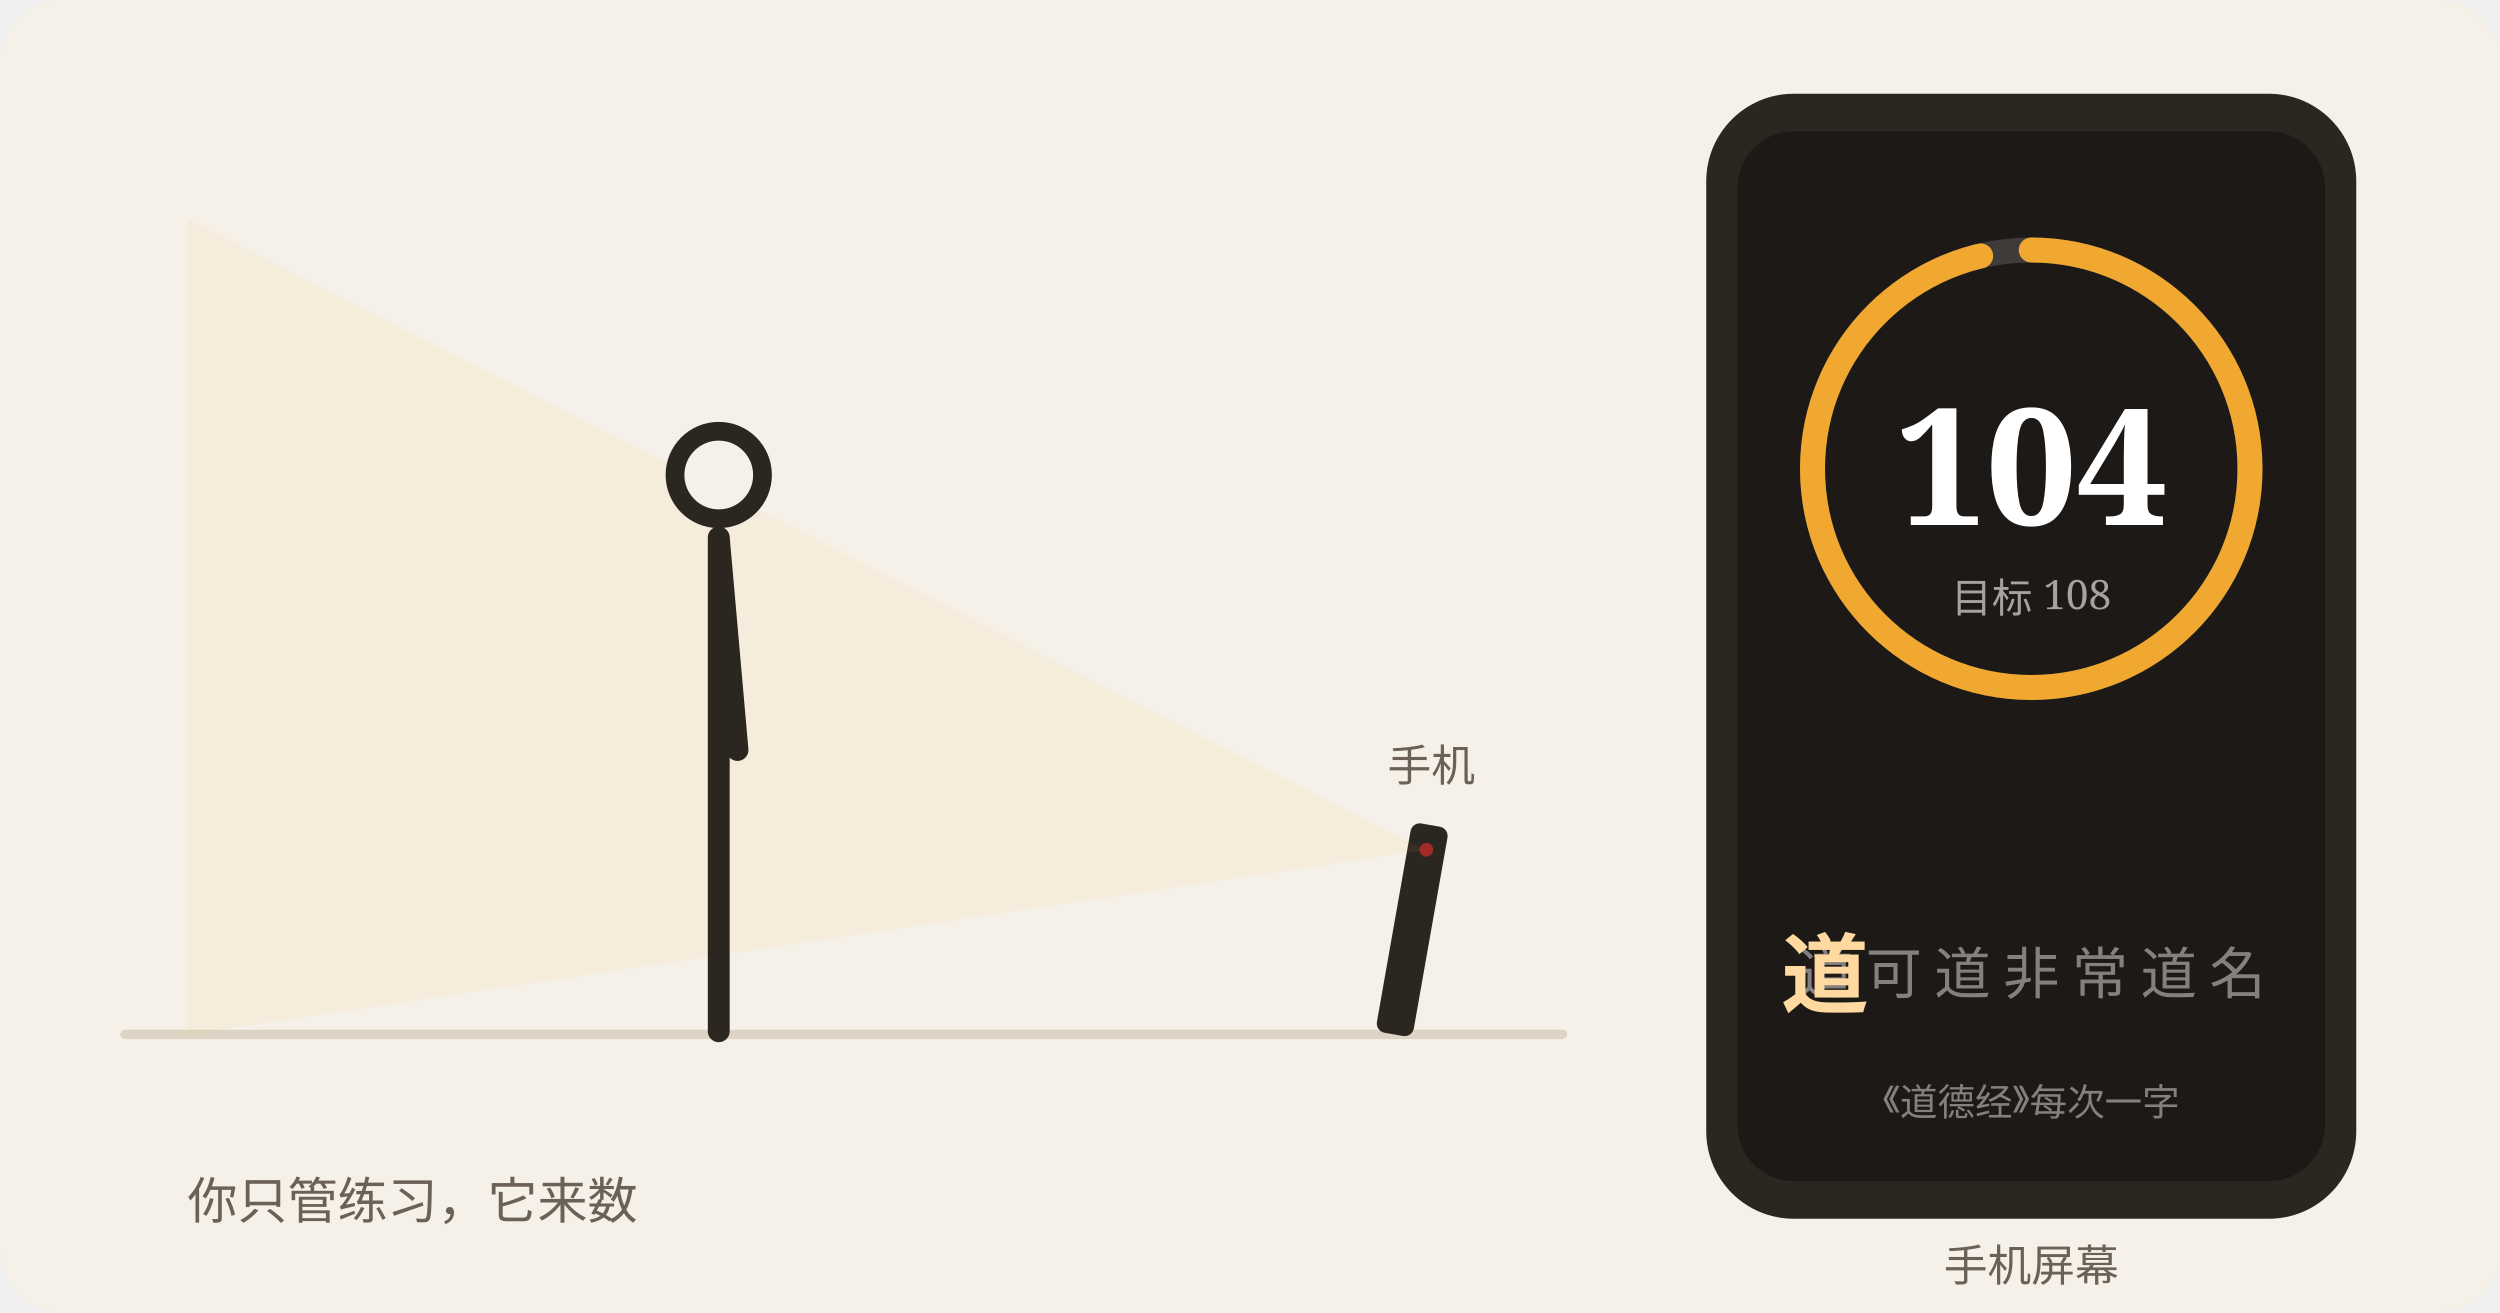
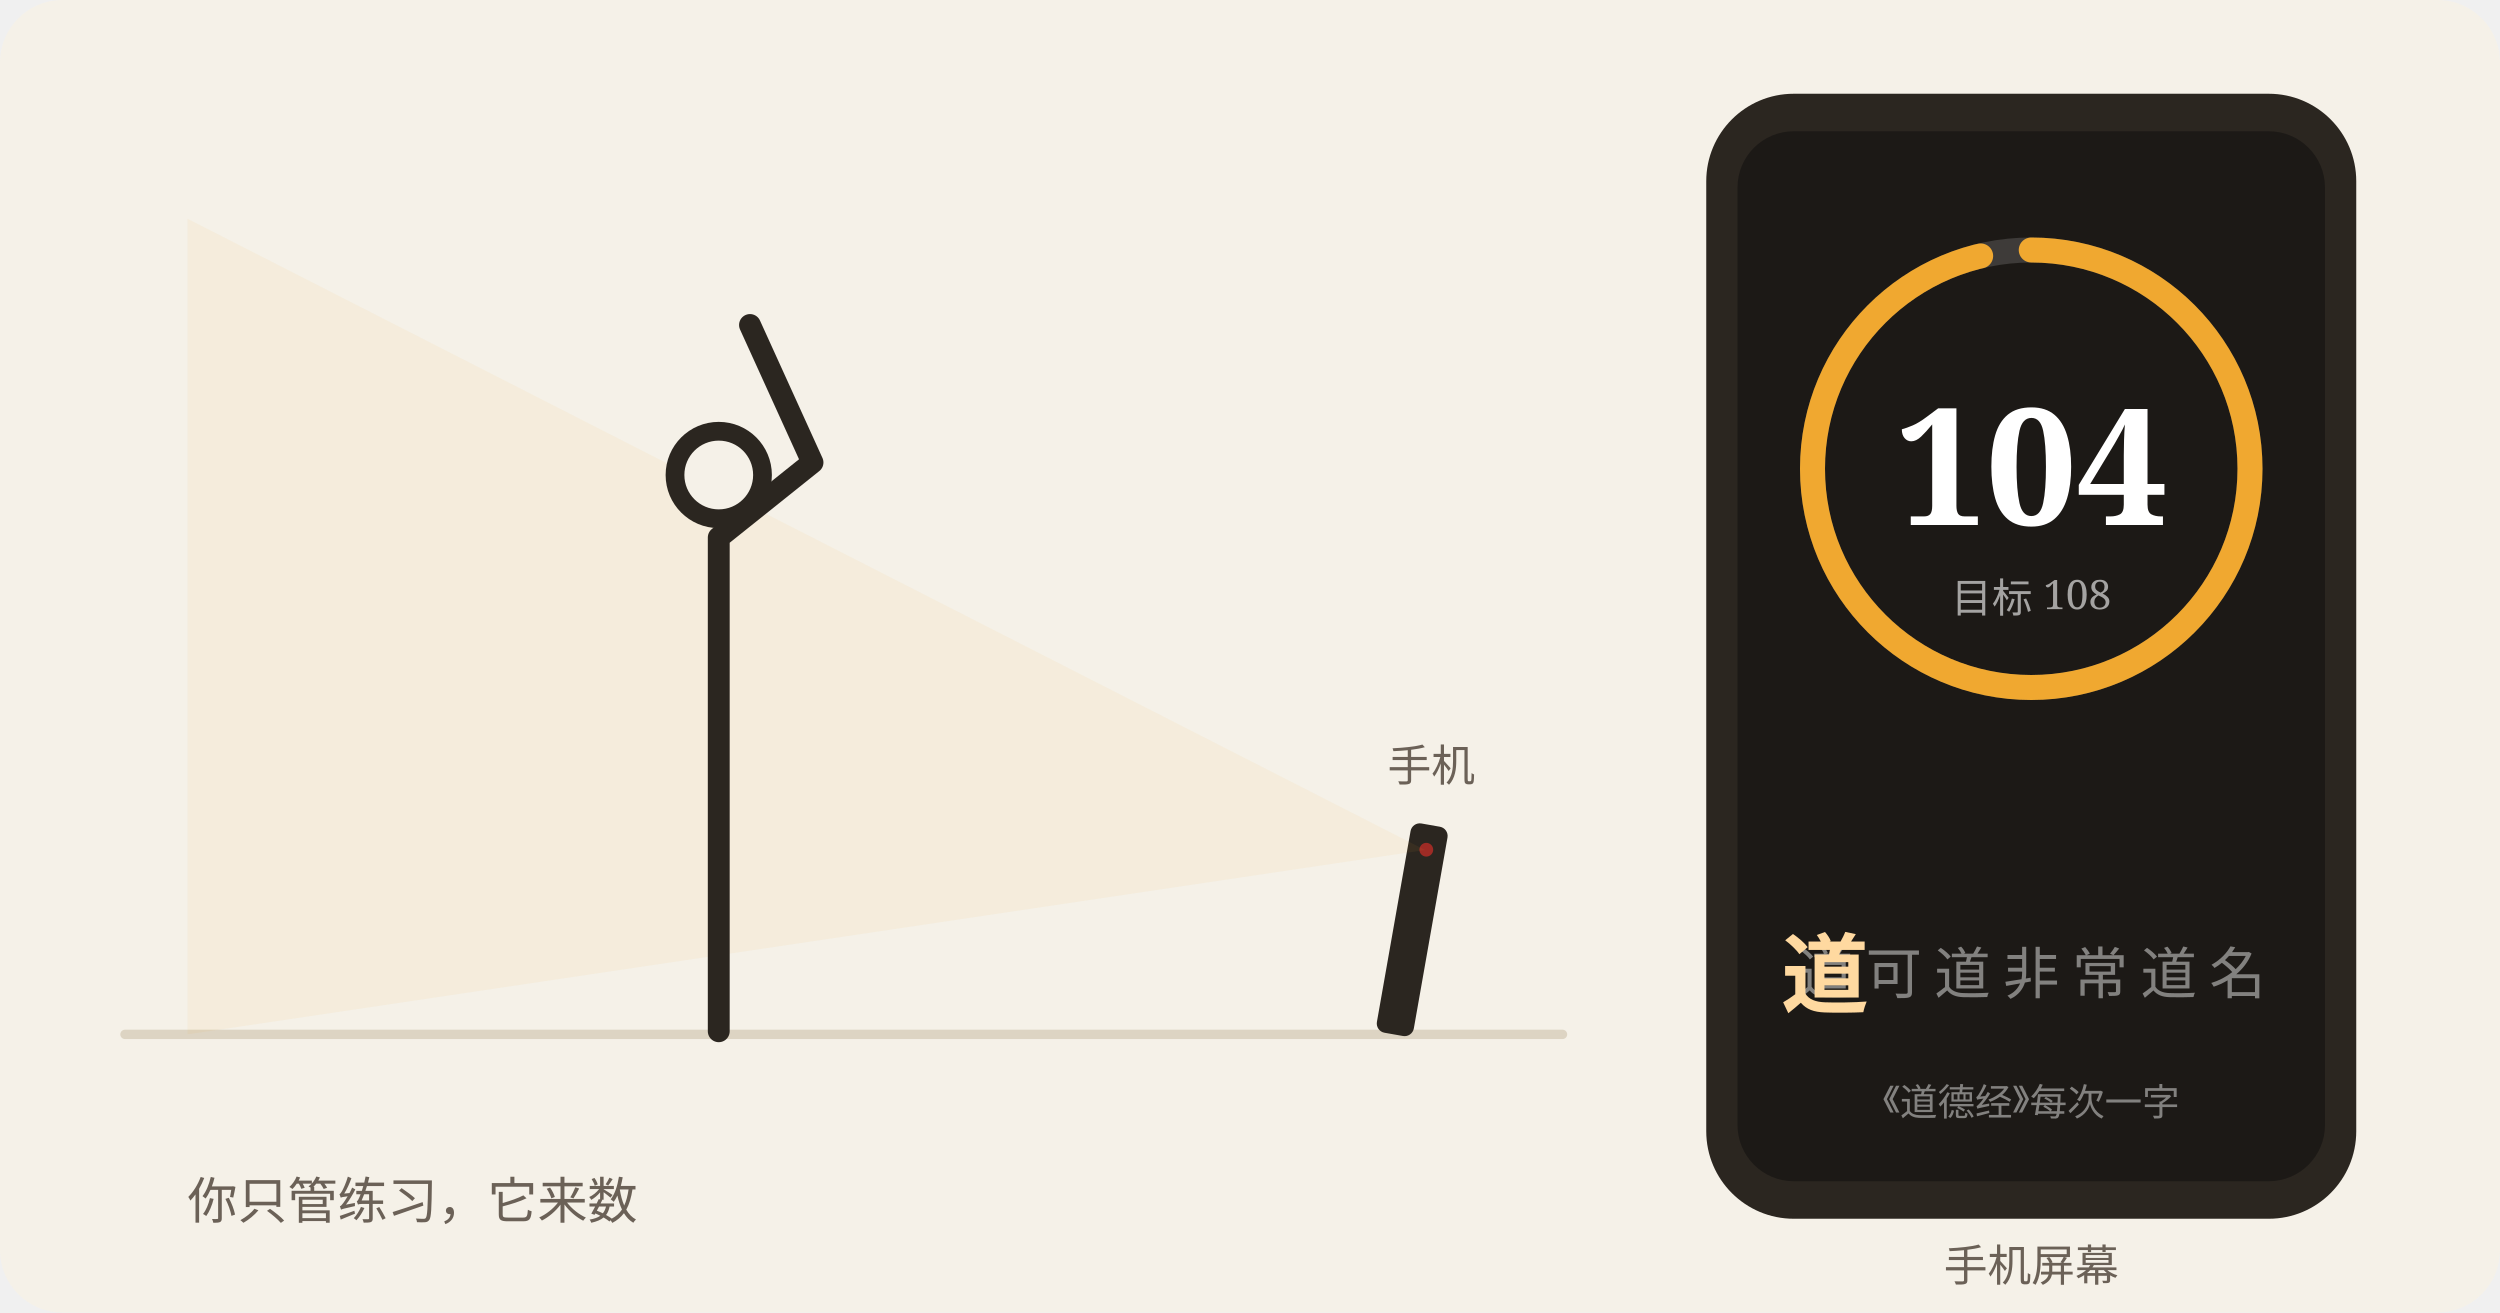
<svg xmlns="http://www.w3.org/2000/svg" viewBox="0 0 800 420" width="800" height="420" font-family="'Noto Serif SC','Songti SC','SimSun',serif">
  <defs>
    <radialGradient id="glow" cx="50%" cy="50%" r="70%">
      <stop offset="60%" stop-color="#f0a830" stop-opacity="0" />
      <stop offset="100%" stop-color="#f0a830" stop-opacity="0.9" />
    </radialGradient>
    <clipPath id="screen">
      <rect x="556" y="42" width="188" height="336" rx="18" />
    </clipPath>
  </defs>
  <rect width="800" height="420" rx="20" fill="#f5f1e8" />
  <line x1="40" y1="331" x2="500" y2="331" stroke="#ddd4c3" stroke-width="3" stroke-linecap="round" />
  <g transform="rotate(10 446 331)">
    <rect x="440" y="263" width="12" height="68" rx="3" fill="#2b2620" />
    <circle cx="446" cy="271" r="2.2" fill="#9e2b25" />
  </g>
  <path d="M456 272 L60 70 L60 331 Z" fill="#f0a830" opacity="0.07" />
  <text x="458" y="250" text-anchor="middle" font-size="14" fill="#6b6157">手机</text>
  <g fill="none" stroke="#2b2620" stroke-width="7" stroke-linecap="round" stroke-linejoin="round">
-     <path d="M230,172 L230,240 L230,285 L230,330 M230,172 L233,206 L236,240">
-       <animate attributeName="d" dur="15s" repeatCount="indefinite" calcMode="spline" keyTimes="0;0.027;0.067;0.1;0.14;0.167;0.197;0.2;0.227;0.267;0.3;0.34;0.367;0.397;0.4;0.427;0.467;0.5;0.54;0.567;0.597;0.6;0.627;0.667;0.7;0.74;0.767;0.797;1" keySplines="0.45 0 0.55 1;0.45 0 0.55 1;0.45 0 0.55 1;0.45 0 0.55 1;0.45 0 0.55 1;0.45 0 0.55 1;0.45 0 0.55 1;0.45 0 0.55 1;0.45 0 0.55 1;0.45 0 0.55 1;0.45 0 0.55 1;0.45 0 0.55 1;0.45 0 0.55 1;0.45 0 0.55 1;0.45 0 0.55 1;0.45 0 0.55 1;0.45 0 0.55 1;0.45 0 0.55 1;0.45 0 0.55 1;0.45 0 0.55 1;0.45 0 0.55 1;0.45 0 0.55 1;0.45 0 0.55 1;0.45 0 0.55 1;0.45 0 0.55 1;0.45 0 0.55 1;0.45 0 0.55 1;0.45 0 0.55 1" values="M230,172 L230,240 L230,285 L230,330 M230,172 L233,206 L236,240;M230,172 L230,240 L230,285 L230,330 M230,172 L233,206 L236,240;M290,262 L228,282 L236,328 L188,328 M290,262 L308,296 L320,328;M328,320 L264,322 L218,324 L172,326 M328,320 L370,321 L408,321;M328,320 L264,322 L218,324 L172,326 M328,320 L370,321 L408,321;M290,262 L228,282 L236,328 L188,328 M290,262 L308,296 L320,328;M230,172 L230,240 L230,285 L230,330 M230,172 L233,206 L236,240;M230,172 L230,240 L230,285 L230,330 M230,172 L233,206 L236,240;M230,172 L230,240 L230,285 L230,330 M230,172 L233,206 L236,240;M290,262 L228,282 L236,328 L188,328 M290,262 L308,296 L320,328;M328,320 L264,322 L218,324 L172,326 M328,320 L370,321 L408,321;M328,320 L264,322 L218,324 L172,326 M328,320 L370,321 L408,321;M290,262 L228,282 L236,328 L188,328 M290,262 L308,296 L320,328;M230,172 L230,240 L230,285 L230,330 M230,172 L233,206 L236,240;M230,172 L230,240 L230,285 L230,330 M230,172 L233,206 L236,240;M230,172 L230,240 L230,285 L230,330 M230,172 L233,206 L236,240;M290,262 L228,282 L236,328 L188,328 M290,262 L308,296 L320,328;M328,320 L264,322 L218,324 L172,326 M328,320 L370,321 L408,321;M328,320 L264,322 L218,324 L172,326 M328,320 L370,321 L408,321;M290,262 L228,282 L236,328 L188,328 M290,262 L308,296 L320,328;M230,172 L230,240 L230,285 L230,330 M230,172 L233,206 L236,240;M230,172 L230,240 L230,285 L230,330 M230,172 L233,206 L236,240;M230,172 L230,240 L230,285 L230,330 M230,172 L233,206 L236,240;M290,262 L228,282 L236,328 L188,328 M290,262 L308,296 L320,328;M328,320 L264,322 L218,324 L172,326 M328,320 L370,321 L408,321;M328,320 L264,322 L218,324 L172,326 M328,320 L370,321 L408,321;M290,262 L228,282 L236,328 L188,328 M290,262 L308,296 L320,328;M230,172 L230,240 L230,285 L230,330 M230,172 L233,206 L236,240;M230,172 L230,240 L230,285 L230,330 M230,172 L233,206 L236,240" />
+     <path d="M230,172 L230,240 L230,285 L230,330 M230,172 L260,148 L240,104">
+       <animate attributeName="d" dur="24s" repeatCount="indefinite" calcMode="spline" keyTimes="0;0.014;0.03;0.052;0.074;0.09;0.106;0.118;0.13;0.144;0.154;0.168;0.176;0.184;0.194;0.2;0.214;0.23;0.252;0.274;0.29;0.306;0.318;0.33;0.344;0.354;0.368;0.376;0.384;0.394;0.4;0.414;0.43;0.452;0.474;0.49;0.506;0.518;0.53;0.544;0.554;0.568;0.576;0.584;0.594;0.6;0.614;0.63;0.652;0.674;0.69;0.706;0.718;0.73;0.744;0.754;0.768;0.776;0.784;0.794;0.83;0.97;1" keySplines="0.45 0 0.55 1;0.45 0 0.55 1;0.45 0 0.55 1;0.45 0 0.55 1;0.45 0 0.55 1;0.45 0 0.55 1;0.45 0 0.55 1;0.45 0 0.55 1;0.45 0 0.55 1;0.45 0 0.55 1;0.45 0 0.55 1;0.45 0 0.55 1;0.45 0 0.55 1;0.45 0 0.55 1;0.45 0 0.55 1;0.45 0 0.55 1;0.45 0 0.55 1;0.45 0 0.55 1;0.45 0 0.55 1;0.45 0 0.55 1;0.45 0 0.55 1;0.45 0 0.55 1;0.45 0 0.55 1;0.45 0 0.55 1;0.45 0 0.55 1;0.45 0 0.55 1;0.45 0 0.55 1;0.45 0 0.55 1;0.45 0 0.55 1;0.45 0 0.55 1;0.45 0 0.55 1;0.45 0 0.55 1;0.45 0 0.55 1;0.45 0 0.55 1;0.45 0 0.55 1;0.45 0 0.55 1;0.45 0 0.55 1;0.45 0 0.55 1;0.45 0 0.55 1;0.45 0 0.55 1;0.45 0 0.55 1;0.45 0 0.55 1;0.45 0 0.55 1;0.45 0 0.55 1;0.45 0 0.55 1;0.45 0 0.55 1;0.45 0 0.55 1;0.45 0 0.55 1;0.45 0 0.55 1;0.45 0 0.55 1;0.45 0 0.55 1;0.45 0 0.55 1;0.45 0 0.55 1;0.45 0 0.55 1;0.45 0 0.55 1;0.45 0 0.55 1;0.45 0 0.55 1;0.45 0 0.55 1;0.45 0 0.55 1;0.45 0 0.55 1;0.45 0 0.55 1;0.45 0 0.55 1" values="M230,172 L230,240 L230,285 L230,330 M230,172 L260,148 L240,104;M230,172 L230,240 L230,285 L230,330 M230,172 L260,148 L240,104;M230,172 L230,240 L230,285 L230,330 M230,172 L248,200 L254,180;M316,282 L258,258 L238,292 L226,329 M316,282 L338,304 L356,328;M328,320 L264,322 L218,324 L172,326 M328,320 L370,321 L408,321;M328,320 L264,322 L218,324 L172,326 M328,320 L370,321 L408,321;M326,308 L264,324 L220,316 L176,304 M326,308 L360,298 L394,288;M326,308 L264,324 L220,316 L176,304 M326,308 L360,298 L394,288;M328,320 L264,322 L218,324 L172,326 M328,320 L370,321 L408,321;M300,266 L264,322 L218,324 L172,326 M300,266 L306,298 L304,328;M300,266 L264,322 L218,324 L172,326 M300,266 L306,298 L304,328;M268,298 L220,288 L252,327 L206,327 M268,298 L296,320 L332,328;M268,298 L220,288 L252,327 L206,327 M268,298 L296,320 L332,328;M256,241 L222,300 L266,296 L236,329 M256,241 L270,270 L280,300;M230,172 L230,240 L230,285 L230,330 M230,172 L260,148 L240,104;M230,172 L230,240 L230,285 L230,330 M230,172 L260,148 L240,104;M230,172 L230,240 L230,285 L230,330 M230,172 L260,148 L240,104;M230,172 L230,240 L230,285 L230,330 M230,172 L248,200 L254,180;M316,282 L258,258 L238,292 L226,329 M316,282 L338,304 L356,328;M328,320 L264,322 L218,324 L172,326 M328,320 L370,321 L408,321;M328,320 L264,322 L218,324 L172,326 M328,320 L370,321 L408,321;M326,308 L264,324 L220,316 L176,304 M326,308 L360,298 L394,288;M326,308 L264,324 L220,316 L176,304 M326,308 L360,298 L394,288;M328,320 L264,322 L218,324 L172,326 M328,320 L370,321 L408,321;M300,266 L264,322 L218,324 L172,326 M300,266 L306,298 L304,328;M300,266 L264,322 L218,324 L172,326 M300,266 L306,298 L304,328;M268,298 L220,288 L252,327 L206,327 M268,298 L296,320 L332,328;M268,298 L220,288 L252,327 L206,327 M268,298 L296,320 L332,328;M256,241 L222,300 L266,296 L236,329 M256,241 L270,270 L280,300;M230,172 L230,240 L230,285 L230,330 M230,172 L260,148 L240,104;M230,172 L230,240 L230,285 L230,330 M230,172 L260,148 L240,104;M230,172 L230,240 L230,285 L230,330 M230,172 L260,148 L240,104;M230,172 L230,240 L230,285 L230,330 M230,172 L248,200 L254,180;M316,282 L258,258 L238,292 L226,329 M316,282 L338,304 L356,328;M328,320 L264,322 L218,324 L172,326 M328,320 L370,321 L408,321;M328,320 L264,322 L218,324 L172,326 M328,320 L370,321 L408,321;M326,308 L264,324 L220,316 L176,304 M326,308 L360,298 L394,288;M326,308 L264,324 L220,316 L176,304 M326,308 L360,298 L394,288;M328,320 L264,322 L218,324 L172,326 M328,320 L370,321 L408,321;M300,266 L264,322 L218,324 L172,326 M300,266 L306,298 L304,328;M300,266 L264,322 L218,324 L172,326 M300,266 L306,298 L304,328;M268,298 L220,288 L252,327 L206,327 M268,298 L296,320 L332,328;M268,298 L220,288 L252,327 L206,327 M268,298 L296,320 L332,328;M256,241 L222,300 L266,296 L236,329 M256,241 L270,270 L280,300;M230,172 L230,240 L230,285 L230,330 M230,172 L260,148 L240,104;M230,172 L230,240 L230,285 L230,330 M230,172 L260,148 L240,104;M230,172 L230,240 L230,285 L230,330 M230,172 L260,148 L240,104;M230,172 L230,240 L230,285 L230,330 M230,172 L248,200 L254,180;M316,282 L258,258 L238,292 L226,329 M316,282 L338,304 L356,328;M328,320 L264,322 L218,324 L172,326 M328,320 L370,321 L408,321;M328,320 L264,322 L218,324 L172,326 M328,320 L370,321 L408,321;M326,308 L264,324 L220,316 L176,304 M326,308 L360,298 L394,288;M326,308 L264,324 L220,316 L176,304 M326,308 L360,298 L394,288;M328,320 L264,322 L218,324 L172,326 M328,320 L370,321 L408,321;M300,266 L264,322 L218,324 L172,326 M300,266 L306,298 L304,328;M300,266 L264,322 L218,324 L172,326 M300,266 L306,298 L304,328;M268,298 L220,288 L252,327 L206,327 M268,298 L296,320 L332,328;M268,298 L220,288 L252,327 L206,327 M268,298 L296,320 L332,328;M256,241 L222,300 L266,296 L236,329 M256,241 L270,270 L280,300;M230,172 L230,240 L230,285 L230,330 M230,172 L260,148 L240,104;M230,172 L230,240 L230,285 L230,330 M230,172 L248,200 L254,180;M230,172 L230,240 L230,285 L230,330 M230,172 L248,200 L254,180;M230,172 L230,240 L230,285 L230,330 M230,172 L260,148 L240,104" />
    </path>
  </g>
  <circle r="14" fill="#f5f1e8" stroke="#2b2620" stroke-width="6" cx="230" cy="152">
-     <animate attributeName="cx" dur="15s" repeatCount="indefinite" calcMode="spline" keyTimes="0;0.027;0.067;0.1;0.14;0.167;0.197;0.2;0.227;0.267;0.3;0.34;0.367;0.397;0.4;0.427;0.467;0.5;0.54;0.567;0.597;0.6;0.627;0.667;0.7;0.74;0.767;0.797;1" keySplines="0.45 0 0.55 1;0.45 0 0.55 1;0.45 0 0.55 1;0.45 0 0.55 1;0.45 0 0.55 1;0.45 0 0.55 1;0.45 0 0.55 1;0.45 0 0.55 1;0.45 0 0.55 1;0.45 0 0.55 1;0.45 0 0.55 1;0.45 0 0.55 1;0.45 0 0.55 1;0.45 0 0.55 1;0.45 0 0.55 1;0.45 0 0.55 1;0.45 0 0.55 1;0.45 0 0.55 1;0.45 0 0.55 1;0.45 0 0.55 1;0.45 0 0.55 1;0.45 0 0.55 1;0.45 0 0.55 1;0.45 0 0.55 1;0.45 0 0.55 1;0.45 0 0.55 1;0.45 0 0.55 1;0.45 0 0.55 1" values="230;230;308;348;348;308;230;230;230;308;348;348;308;230;230;230;308;348;348;308;230;230;230;308;348;348;308;230;230" />
-     <animate attributeName="cy" dur="15s" repeatCount="indefinite" calcMode="spline" keyTimes="0;0.027;0.067;0.1;0.14;0.167;0.197;0.2;0.227;0.267;0.3;0.34;0.367;0.397;0.4;0.427;0.467;0.5;0.54;0.567;0.597;0.6;0.627;0.667;0.7;0.74;0.767;0.797;1" keySplines="0.45 0 0.55 1;0.45 0 0.55 1;0.45 0 0.55 1;0.45 0 0.55 1;0.45 0 0.55 1;0.45 0 0.55 1;0.45 0 0.55 1;0.45 0 0.55 1;0.45 0 0.55 1;0.45 0 0.55 1;0.45 0 0.55 1;0.45 0 0.55 1;0.45 0 0.55 1;0.45 0 0.55 1;0.45 0 0.55 1;0.45 0 0.55 1;0.45 0 0.55 1;0.45 0 0.55 1;0.45 0 0.55 1;0.45 0 0.55 1;0.45 0 0.55 1;0.45 0 0.55 1;0.45 0 0.55 1;0.45 0 0.55 1;0.45 0 0.55 1;0.45 0 0.55 1;0.45 0 0.55 1;0.45 0 0.55 1" values="152;152;246;314;314;246;152;152;152;246;314;314;246;152;152;152;246;314;314;246;152;152;152;246;314;314;246;152;152" />
+     <animate attributeName="cx" dur="24s" repeatCount="indefinite" calcMode="spline" keyTimes="0;0.014;0.03;0.052;0.074;0.09;0.106;0.118;0.13;0.144;0.154;0.168;0.176;0.184;0.194;0.2;0.214;0.23;0.252;0.274;0.29;0.306;0.318;0.33;0.344;0.354;0.368;0.376;0.384;0.394;0.4;0.414;0.43;0.452;0.474;0.49;0.506;0.518;0.53;0.544;0.554;0.568;0.576;0.584;0.594;0.6;0.614;0.63;0.652;0.674;0.69;0.706;0.718;0.73;0.744;0.754;0.768;0.776;0.784;0.794;0.83;0.97;1" keySplines="0.45 0 0.55 1;0.45 0 0.55 1;0.45 0 0.55 1;0.45 0 0.55 1;0.45 0 0.55 1;0.45 0 0.55 1;0.45 0 0.55 1;0.45 0 0.55 1;0.45 0 0.55 1;0.45 0 0.55 1;0.45 0 0.55 1;0.45 0 0.55 1;0.45 0 0.55 1;0.45 0 0.55 1;0.45 0 0.55 1;0.45 0 0.55 1;0.45 0 0.55 1;0.45 0 0.55 1;0.45 0 0.55 1;0.45 0 0.55 1;0.45 0 0.55 1;0.45 0 0.55 1;0.45 0 0.55 1;0.45 0 0.55 1;0.45 0 0.55 1;0.45 0 0.55 1;0.45 0 0.55 1;0.45 0 0.55 1;0.45 0 0.55 1;0.45 0 0.55 1;0.45 0 0.55 1;0.45 0 0.55 1;0.45 0 0.55 1;0.45 0 0.55 1;0.45 0 0.55 1;0.45 0 0.55 1;0.45 0 0.55 1;0.45 0 0.55 1;0.45 0 0.55 1;0.45 0 0.55 1;0.45 0 0.55 1;0.45 0 0.55 1;0.45 0 0.55 1;0.45 0 0.55 1;0.45 0 0.55 1;0.45 0 0.55 1;0.45 0 0.55 1;0.45 0 0.55 1;0.45 0 0.55 1;0.45 0 0.55 1;0.45 0 0.55 1;0.45 0 0.55 1;0.45 0 0.55 1;0.45 0 0.55 1;0.45 0 0.55 1;0.45 0 0.55 1;0.45 0 0.55 1;0.45 0 0.55 1;0.45 0 0.55 1;0.45 0 0.55 1;0.45 0 0.55 1;0.45 0 0.55 1" values="230;230;232;334;348;348;346;346;348;311;311;289;289;266;230;230;230;232;334;348;348;346;346;348;311;311;289;289;266;230;230;230;232;334;348;348;346;346;348;311;311;289;289;266;230;230;230;232;334;348;348;346;346;348;311;311;289;289;266;230;232;232;230" />
+     <animate attributeName="cy" dur="24s" repeatCount="indefinite" calcMode="spline" keyTimes="0;0.014;0.03;0.052;0.074;0.09;0.106;0.118;0.13;0.144;0.154;0.168;0.176;0.184;0.194;0.2;0.214;0.23;0.252;0.274;0.29;0.306;0.318;0.33;0.344;0.354;0.368;0.376;0.384;0.394;0.4;0.414;0.43;0.452;0.474;0.49;0.506;0.518;0.53;0.544;0.554;0.568;0.576;0.584;0.594;0.6;0.614;0.63;0.652;0.674;0.69;0.706;0.718;0.73;0.744;0.754;0.768;0.776;0.784;0.794;0.83;0.97;1" keySplines="0.45 0 0.55 1;0.45 0 0.55 1;0.45 0 0.55 1;0.45 0 0.55 1;0.45 0 0.55 1;0.45 0 0.55 1;0.45 0 0.55 1;0.45 0 0.55 1;0.45 0 0.55 1;0.45 0 0.55 1;0.45 0 0.55 1;0.45 0 0.55 1;0.45 0 0.55 1;0.45 0 0.55 1;0.45 0 0.55 1;0.45 0 0.55 1;0.45 0 0.55 1;0.45 0 0.55 1;0.45 0 0.55 1;0.45 0 0.55 1;0.45 0 0.55 1;0.45 0 0.55 1;0.45 0 0.55 1;0.45 0 0.55 1;0.45 0 0.55 1;0.45 0 0.55 1;0.45 0 0.55 1;0.45 0 0.55 1;0.45 0 0.55 1;0.45 0 0.55 1;0.45 0 0.55 1;0.45 0 0.55 1;0.45 0 0.55 1;0.45 0 0.55 1;0.45 0 0.55 1;0.45 0 0.55 1;0.45 0 0.55 1;0.45 0 0.55 1;0.45 0 0.55 1;0.45 0 0.55 1;0.45 0 0.55 1;0.45 0 0.55 1;0.45 0 0.55 1;0.45 0 0.55 1;0.45 0 0.55 1;0.45 0 0.55 1;0.45 0 0.55 1;0.45 0 0.55 1;0.45 0 0.55 1;0.45 0 0.55 1;0.45 0 0.55 1;0.45 0 0.55 1;0.45 0 0.55 1;0.45 0 0.55 1;0.45 0 0.55 1;0.45 0 0.55 1;0.45 0 0.55 1;0.45 0 0.55 1;0.45 0 0.55 1;0.45 0 0.55 1;0.45 0 0.55 1;0.45 0 0.55 1" values="152;152;152;290;314;314;300;300;314;249;249;313;313;224;152;152;152;152;290;314;314;300;300;314;249;249;313;313;224;152;152;152;152;290;314;314;300;300;314;249;249;313;313;224;152;152;152;152;290;314;314;300;300;314;249;249;313;313;224;152;152;152;152" />
  </circle>
-   <text x="60" y="64" font-size="22" fill="#2b2620" opacity="0">站立<animate attributeName="opacity" dur="15s" repeatCount="indefinite" calcMode="discrete" keyTimes="0;0.047;0.2;0.247;0.4;0.447;0.6;0.647" values="1;0;1;0;1;0;1;0" />
+   <text x="60" y="64" font-size="22" fill="#2b2620" opacity="0">提契天地<animate attributeName="opacity" dur="24s" repeatCount="indefinite" calcMode="discrete" keyTimes="0;0.022;0.197;0.222;0.397;0.422;0.597;0.622" values="1;0;1;0;1;0;1;0" />
  </text>
-   <text x="60" y="64" font-size="22" fill="#2b2620" opacity="0">俯身<animate attributeName="opacity" dur="15s" repeatCount="indefinite" calcMode="discrete" keyTimes="0;0.047;0.1;0.247;0.3;0.447;0.5;0.647;0.7" values="0;1;0;1;0;1;0;1;0" />
+   <text x="60" y="64" font-size="22" fill="#2b2620" opacity="0">五体伏地<animate attributeName="opacity" dur="24s" repeatCount="indefinite" calcMode="discrete" keyTimes="0;0.022;0.096;0.222;0.296;0.422;0.496;0.622;0.696" values="0;1;0;1;0;1;0;1;0" />
  </text>
-   <text x="60" y="64" font-size="22" fill="#2b2620" opacity="0">全身俯卧<animate attributeName="opacity" dur="15s" repeatCount="indefinite" calcMode="discrete" keyTimes="0;0.1;0.167;0.3;0.367;0.5;0.567;0.7;0.767" values="0;1;0;1;0;1;0;1;0" />
+   <text x="60" y="64" font-size="22" fill="#2b2620" opacity="0">展翅固肾<animate attributeName="opacity" dur="24s" repeatCount="indefinite" calcMode="discrete" keyTimes="0;0.096;0.132;0.296;0.332;0.496;0.532;0.696;0.732" values="0;1;0;1;0;1;0;1;0" />
  </text>
-   <text x="60" y="64" font-size="22" fill="#2b2620" opacity="0">起身<animate attributeName="opacity" dur="15s" repeatCount="indefinite" calcMode="discrete" keyTimes="0;0.167;0.197;0.367;0.397;0.567;0.597;0.767;0.797" values="0;1;0;1;0;1;0;1;0" />
+   <text x="60" y="64" font-size="22" fill="#2b2620" opacity="0">倒卷舒脊<animate attributeName="opacity" dur="24s" repeatCount="indefinite" calcMode="discrete" keyTimes="0;0.132;0.158;0.332;0.358;0.532;0.558;0.732;0.758" values="0;1;0;1;0;1;0;1;0" />
  </text>
-   <text x="60" y="64" font-size="22" fill="#9e2b25" opacity="0">完成 108 次<animate attributeName="opacity" dur="15s" repeatCount="indefinite" calcMode="discrete" keyTimes="0;0.797" values="0;1" />
+   <text x="60" y="64" font-size="22" fill="#2b2620" opacity="0">后坐拉伸<animate attributeName="opacity" dur="24s" repeatCount="indefinite" calcMode="discrete" keyTimes="0;0.158;0.18;0.358;0.38;0.558;0.58;0.758;0.78" values="0;1;0;1;0;1;0;1;0" />
+   </text>
+   <text x="60" y="64" font-size="22" fill="#2b2620" opacity="0">升立降压<animate attributeName="opacity" dur="24s" repeatCount="indefinite" calcMode="discrete" keyTimes="0;0.18;0.197;0.38;0.397;0.58;0.597;0.78;0.797" values="0;1;0;1;0;1;0;1;0" />
+   </text>
+   <text x="60" y="64" font-size="22" fill="#9e2b25" opacity="0">完成 108 次<animate attributeName="opacity" dur="24s" repeatCount="indefinite" calcMode="discrete" keyTimes="0;0.797" values="0;1" />
  </text>
  <text x="60" y="390" font-size="16" fill="#6b6157">你只管练习，它来数</text>
  <rect x="546" y="30" width="208" height="360" rx="28" fill="#2b2620" />
  <g clip-path="url(#screen)">
    <rect x="556" y="42" width="188" height="336" fill="#1c1916" />
    <rect x="556" y="42" width="188" height="336" fill="url(#glow)" opacity="0">
-       <animate attributeName="opacity" dur="15s" repeatCount="indefinite" keyTimes="0;0.087;0.103;0.19;0.2;0.287;0.303;0.39;0.4;0.487;0.503;0.59;0.6;0.687;0.703;0.79;0.8;1" values="0;0;1;1;0;0;1;1;0;0;1;1;0;0;1;1;0;0" />
+       <animate attributeName="opacity" dur="24s" repeatCount="indefinite" keyTimes="0;0.087;0.103;0.19;0.2;0.287;0.303;0.39;0.4;0.487;0.503;0.59;0.6;0.687;0.703;0.79;0.8;1" values="0;0;1;1;0;0;1;1;0;0;1;1;0;0;1;1;0;0" />
    </rect>
    <circle cx="650" cy="150" r="70" fill="none" stroke="#ffffff" stroke-opacity="0.15" stroke-width="8" />
    <g opacity="1">
-       <animate attributeName="opacity" dur="15s" repeatCount="indefinite" calcMode="discrete" keyTimes="0;0.197" values="1;0" />
+       <animate attributeName="opacity" dur="24s" repeatCount="indefinite" calcMode="discrete" keyTimes="0;0.197" values="1;0" />
      <circle cx="650" cy="150" r="70" fill="none" stroke="#f0a830" stroke-width="8" stroke-linecap="round" stroke-dasharray="439.8" stroke-dashoffset="16.3" transform="rotate(-90 650 150)" />
      <text x="650" y="168" text-anchor="middle" font-size="52" font-weight="700" fill="#ffffff">104</text>
    </g>
    <g opacity="0">
-       <animate attributeName="opacity" dur="15s" repeatCount="indefinite" calcMode="discrete" keyTimes="0;0.197;0.397" values="0;1;0" />
+       <animate attributeName="opacity" dur="24s" repeatCount="indefinite" calcMode="discrete" keyTimes="0;0.197;0.397" values="0;1;0" />
      <circle cx="650" cy="150" r="70" fill="none" stroke="#f0a830" stroke-width="8" stroke-linecap="round" stroke-dasharray="439.8" stroke-dashoffset="12.2" transform="rotate(-90 650 150)" />
      <text x="650" y="168" text-anchor="middle" font-size="52" font-weight="700" fill="#ffffff">105</text>
    </g>
    <g opacity="0">
-       <animate attributeName="opacity" dur="15s" repeatCount="indefinite" calcMode="discrete" keyTimes="0;0.397;0.597" values="0;1;0" />
+       <animate attributeName="opacity" dur="24s" repeatCount="indefinite" calcMode="discrete" keyTimes="0;0.397;0.597" values="0;1;0" />
      <circle cx="650" cy="150" r="70" fill="none" stroke="#f0a830" stroke-width="8" stroke-linecap="round" stroke-dasharray="439.8" stroke-dashoffset="8.1" transform="rotate(-90 650 150)" />
      <text x="650" y="168" text-anchor="middle" font-size="52" font-weight="700" fill="#ffffff">106</text>
    </g>
    <g opacity="0">
-       <animate attributeName="opacity" dur="15s" repeatCount="indefinite" calcMode="discrete" keyTimes="0;0.597;0.797" values="0;1;0" />
+       <animate attributeName="opacity" dur="24s" repeatCount="indefinite" calcMode="discrete" keyTimes="0;0.597;0.797" values="0;1;0" />
      <circle cx="650" cy="150" r="70" fill="none" stroke="#f0a830" stroke-width="8" stroke-linecap="round" stroke-dasharray="439.8" stroke-dashoffset="4.1" transform="rotate(-90 650 150)" />
      <text x="650" y="168" text-anchor="middle" font-size="52" font-weight="700" fill="#ffffff">107</text>
    </g>
    <g opacity="0">
-       <animate attributeName="opacity" dur="15s" repeatCount="indefinite" calcMode="discrete" keyTimes="0;0.797" values="0;1" />
+       <animate attributeName="opacity" dur="24s" repeatCount="indefinite" calcMode="discrete" keyTimes="0;0.797" values="0;1" />
      <circle cx="650" cy="150" r="70" fill="none" stroke="#f0a830" stroke-width="8" stroke-linecap="round" stroke-dasharray="439.8" stroke-dashoffset="0.0" transform="rotate(-90 650 150)" />
      <text x="650" y="168" text-anchor="middle" font-size="52" font-weight="700" fill="#ffffff">108</text>
    </g>
-     <text x="700" y="110" font-size="20" font-weight="700" fill="#f0a830" opacity="0">+1<animate attributeName="opacity" dur="15s" repeatCount="indefinite" keyTimes="0;0.197;0.203;0.257;1" values="0;0;1;0;0" />
-       <animateTransform attributeName="transform" type="translate" dur="15s" repeatCount="indefinite" keyTimes="0;0.197;0.257;1" values="0 0;0 0;0 -24;0 -24" />
+     <text x="700" y="110" font-size="20" font-weight="700" fill="#f0a830" opacity="0">+1<animate attributeName="opacity" dur="24s" repeatCount="indefinite" keyTimes="0;0.197;0.203;0.257;1" values="0;0;1;0;0" />
+       <animateTransform attributeName="transform" type="translate" dur="24s" repeatCount="indefinite" keyTimes="0;0.197;0.257;1" values="0 0;0 0;0 -24;0 -24" />
    </text>
-     <text x="700" y="110" font-size="20" font-weight="700" fill="#f0a830" opacity="0">+1<animate attributeName="opacity" dur="15s" repeatCount="indefinite" keyTimes="0;0.397;0.403;0.457;1" values="0;0;1;0;0" />
-       <animateTransform attributeName="transform" type="translate" dur="15s" repeatCount="indefinite" keyTimes="0;0.397;0.457;1" values="0 0;0 0;0 -24;0 -24" />
+     <text x="700" y="110" font-size="20" font-weight="700" fill="#f0a830" opacity="0">+1<animate attributeName="opacity" dur="24s" repeatCount="indefinite" keyTimes="0;0.397;0.403;0.457;1" values="0;0;1;0;0" />
+       <animateTransform attributeName="transform" type="translate" dur="24s" repeatCount="indefinite" keyTimes="0;0.397;0.457;1" values="0 0;0 0;0 -24;0 -24" />
    </text>
-     <text x="700" y="110" font-size="20" font-weight="700" fill="#f0a830" opacity="0">+1<animate attributeName="opacity" dur="15s" repeatCount="indefinite" keyTimes="0;0.597;0.603;0.657;1" values="0;0;1;0;0" />
-       <animateTransform attributeName="transform" type="translate" dur="15s" repeatCount="indefinite" keyTimes="0;0.597;0.657;1" values="0 0;0 0;0 -24;0 -24" />
+     <text x="700" y="110" font-size="20" font-weight="700" fill="#f0a830" opacity="0">+1<animate attributeName="opacity" dur="24s" repeatCount="indefinite" keyTimes="0;0.597;0.603;0.657;1" values="0;0;1;0;0" />
+       <animateTransform attributeName="transform" type="translate" dur="24s" repeatCount="indefinite" keyTimes="0;0.597;0.657;1" values="0 0;0 0;0 -24;0 -24" />
    </text>
-     <text x="700" y="110" font-size="20" font-weight="700" fill="#f0a830" opacity="0">+1<animate attributeName="opacity" dur="15s" repeatCount="indefinite" keyTimes="0;0.797;0.803;0.857;1" values="0;0;1;0;0" />
-       <animateTransform attributeName="transform" type="translate" dur="15s" repeatCount="indefinite" keyTimes="0;0.797;0.857;1" values="0 0;0 0;0 -24;0 -24" />
+     <text x="700" y="110" font-size="20" font-weight="700" fill="#f0a830" opacity="0">+1<animate attributeName="opacity" dur="24s" repeatCount="indefinite" keyTimes="0;0.797;0.803;0.857;1" values="0;0;1;0;0" />
+       <animateTransform attributeName="transform" type="translate" dur="24s" repeatCount="indefinite" keyTimes="0;0.797;0.857;1" values="0 0;0 0;0 -24;0 -24" />
    </text>
    <text x="650" y="196" text-anchor="middle" font-size="13" fill="#ffffff" fill-opacity="0.6">目标 108</text>
    <g opacity="0">
-       <animate attributeName="opacity" dur="15s" repeatCount="indefinite" calcMode="discrete" keyTimes="0;0.797" values="0;1" />
+       <animate attributeName="opacity" dur="24s" repeatCount="indefinite" calcMode="discrete" keyTimes="0;0.797" values="0;1" />
      <rect x="605" y="242" width="90" height="26" rx="13" fill="#f0a830" />
      <text x="650" y="260" text-anchor="middle" font-size="14" fill="#2b2620">目标已达成</text>
    </g>
-     <text x="584" y="318" text-anchor="middle" font-size="18" fill="#ffffff" fill-opacity="0.45">道<animate attributeName="opacity" dur="15s" repeatCount="indefinite" calcMode="discrete" keyTimes="0;0.197" values="0;1" />
+     <text x="584" y="318" text-anchor="middle" font-size="18" fill="#ffffff" fill-opacity="0.45">道<animate attributeName="opacity" dur="24s" repeatCount="indefinite" calcMode="discrete" keyTimes="0;0.197" values="0;1" />
    </text>
-     <text x="584" y="322" text-anchor="middle" font-size="28" font-weight="700" fill="#ffd9a0" opacity="1">道<animate attributeName="opacity" dur="15s" repeatCount="indefinite" calcMode="discrete" keyTimes="0;0.197" values="1;0" />
+     <text x="584" y="322" text-anchor="middle" font-size="28" font-weight="700" fill="#ffd9a0" opacity="1">道<animate attributeName="opacity" dur="24s" repeatCount="indefinite" calcMode="discrete" keyTimes="0;0.197" values="1;0" />
    </text>
-     <text x="606" y="318" text-anchor="middle" font-size="18" fill="#ffffff" fill-opacity="0.45">可<animate attributeName="opacity" dur="15s" repeatCount="indefinite" calcMode="discrete" keyTimes="0;0.197;0.397" values="1;0;1" />
+     <text x="606" y="318" text-anchor="middle" font-size="18" fill="#ffffff" fill-opacity="0.45">可<animate attributeName="opacity" dur="24s" repeatCount="indefinite" calcMode="discrete" keyTimes="0;0.197;0.397" values="1;0;1" />
    </text>
-     <text x="606" y="322" text-anchor="middle" font-size="28" font-weight="700" fill="#ffd9a0" opacity="0">可<animate attributeName="opacity" dur="15s" repeatCount="indefinite" calcMode="discrete" keyTimes="0;0.197;0.397" values="0;1;0" />
+     <text x="606" y="322" text-anchor="middle" font-size="28" font-weight="700" fill="#ffd9a0" opacity="0">可<animate attributeName="opacity" dur="24s" repeatCount="indefinite" calcMode="discrete" keyTimes="0;0.197;0.397" values="0;1;0" />
    </text>
-     <text x="628" y="318" text-anchor="middle" font-size="18" fill="#ffffff" fill-opacity="0.45">道<animate attributeName="opacity" dur="15s" repeatCount="indefinite" calcMode="discrete" keyTimes="0;0.397;0.597" values="1;0;1" />
+     <text x="628" y="318" text-anchor="middle" font-size="18" fill="#ffffff" fill-opacity="0.45">道<animate attributeName="opacity" dur="24s" repeatCount="indefinite" calcMode="discrete" keyTimes="0;0.397;0.597" values="1;0;1" />
    </text>
-     <text x="628" y="322" text-anchor="middle" font-size="28" font-weight="700" fill="#ffd9a0" opacity="0">道<animate attributeName="opacity" dur="15s" repeatCount="indefinite" calcMode="discrete" keyTimes="0;0.397;0.597" values="0;1;0" />
+     <text x="628" y="322" text-anchor="middle" font-size="28" font-weight="700" fill="#ffd9a0" opacity="0">道<animate attributeName="opacity" dur="24s" repeatCount="indefinite" calcMode="discrete" keyTimes="0;0.397;0.597" values="0;1;0" />
    </text>
-     <text x="650" y="318" text-anchor="middle" font-size="18" fill="#ffffff" fill-opacity="0.45">非<animate attributeName="opacity" dur="15s" repeatCount="indefinite" calcMode="discrete" keyTimes="0;0.597;0.797" values="1;0;1" />
+     <text x="650" y="318" text-anchor="middle" font-size="18" fill="#ffffff" fill-opacity="0.45">非<animate attributeName="opacity" dur="24s" repeatCount="indefinite" calcMode="discrete" keyTimes="0;0.597;0.797" values="1;0;1" />
    </text>
-     <text x="650" y="322" text-anchor="middle" font-size="28" font-weight="700" fill="#ffd9a0" opacity="0">非<animate attributeName="opacity" dur="15s" repeatCount="indefinite" calcMode="discrete" keyTimes="0;0.597;0.797" values="0;1;0" />
+     <text x="650" y="322" text-anchor="middle" font-size="28" font-weight="700" fill="#ffd9a0" opacity="0">非<animate attributeName="opacity" dur="24s" repeatCount="indefinite" calcMode="discrete" keyTimes="0;0.597;0.797" values="0;1;0" />
    </text>
-     <text x="672" y="318" text-anchor="middle" font-size="18" fill="#ffffff" fill-opacity="0.45">常<animate attributeName="opacity" dur="15s" repeatCount="indefinite" calcMode="discrete" keyTimes="0;0.797" values="1;0" />
+     <text x="672" y="318" text-anchor="middle" font-size="18" fill="#ffffff" fill-opacity="0.45">常<animate attributeName="opacity" dur="24s" repeatCount="indefinite" calcMode="discrete" keyTimes="0;0.797" values="1;0" />
    </text>
-     <text x="672" y="322" text-anchor="middle" font-size="28" font-weight="700" fill="#ffd9a0" opacity="0">常<animate attributeName="opacity" dur="15s" repeatCount="indefinite" calcMode="discrete" keyTimes="0;0.797" values="0;1" />
+     <text x="672" y="322" text-anchor="middle" font-size="28" font-weight="700" fill="#ffd9a0" opacity="0">常<animate attributeName="opacity" dur="24s" repeatCount="indefinite" calcMode="discrete" keyTimes="0;0.797" values="0;1" />
    </text>
    <text x="694" y="318" text-anchor="middle" font-size="18" fill="#ffffff" fill-opacity="0.45">道</text>
    <text x="716" y="318" text-anchor="middle" font-size="18" fill="#ffffff" fill-opacity="0.45">名</text>
    <text x="650" y="356" text-anchor="middle" font-size="12" fill="#ffffff" fill-opacity="0.45">《道德经》每次一字</text>
  </g>
  <text x="650" y="410" text-anchor="middle" font-size="14" fill="#6b6157">手机屏幕</text>
</svg>
